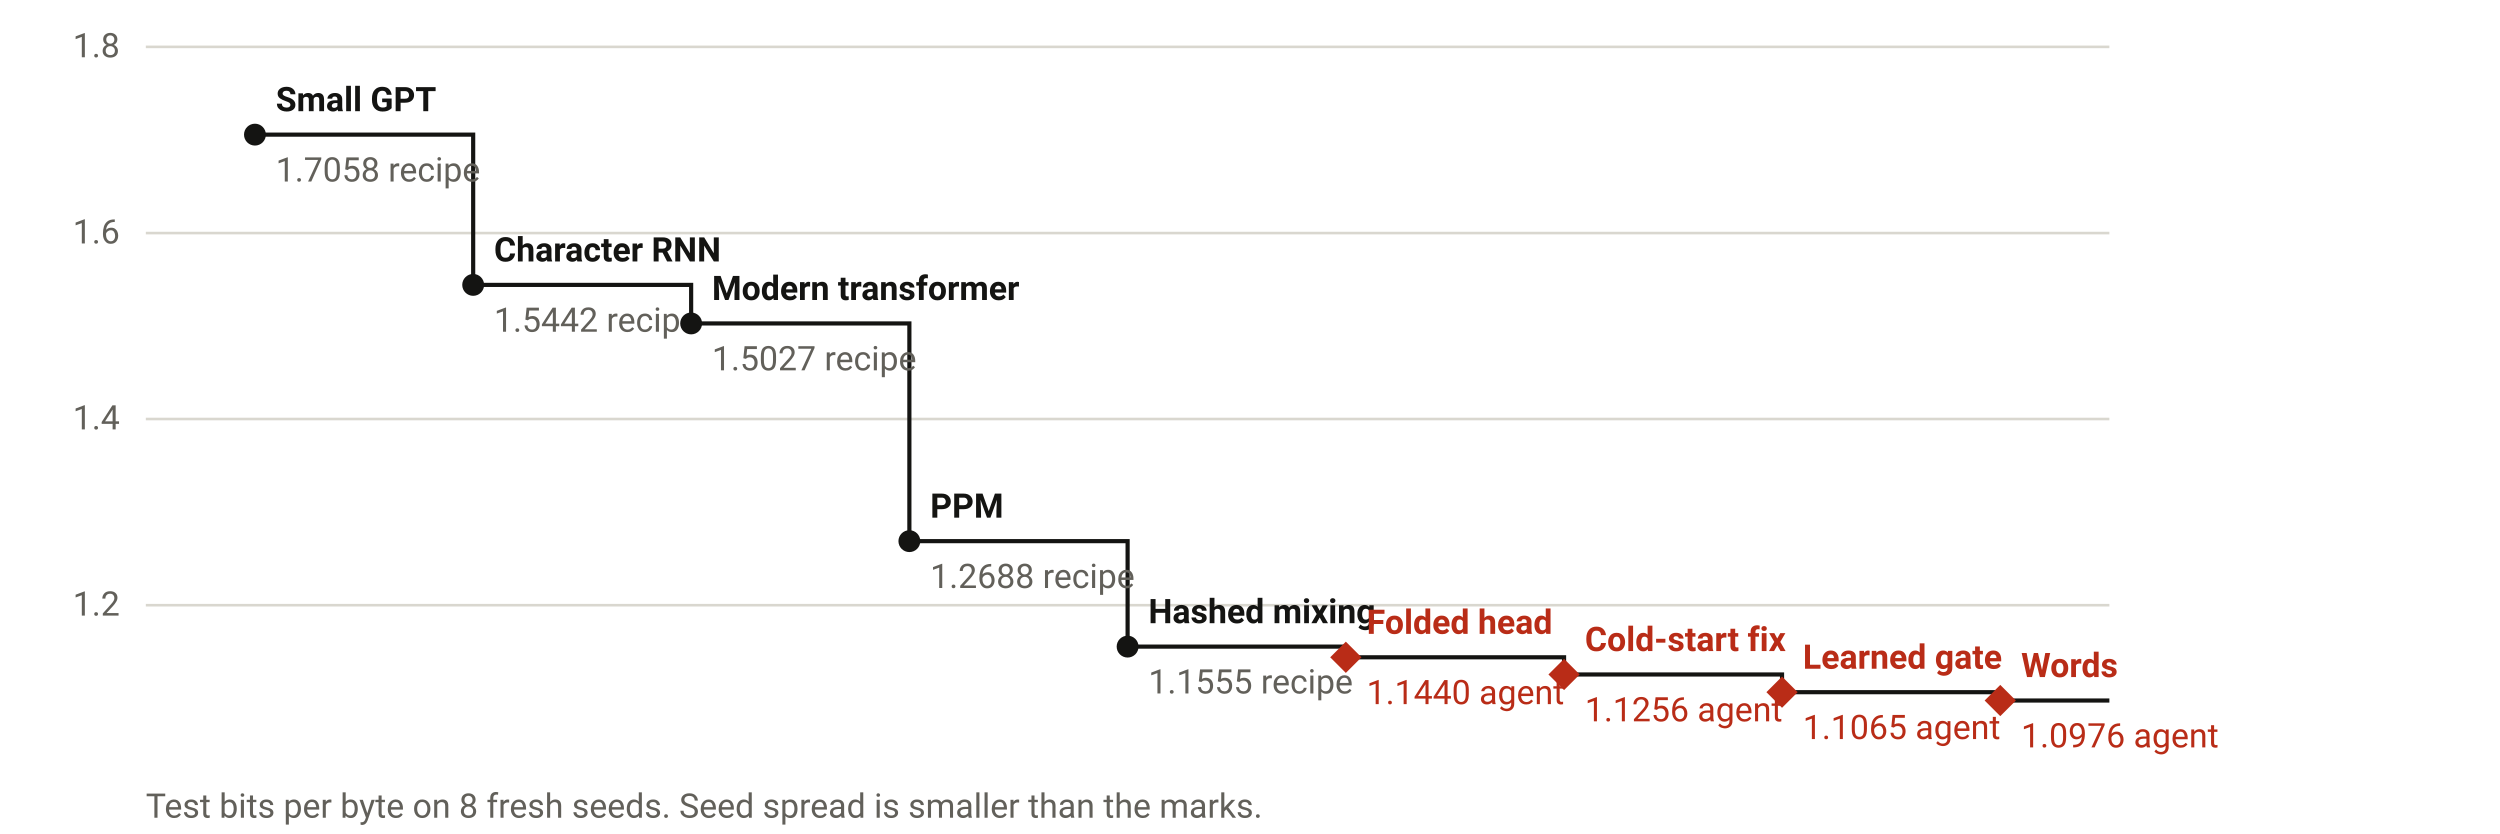
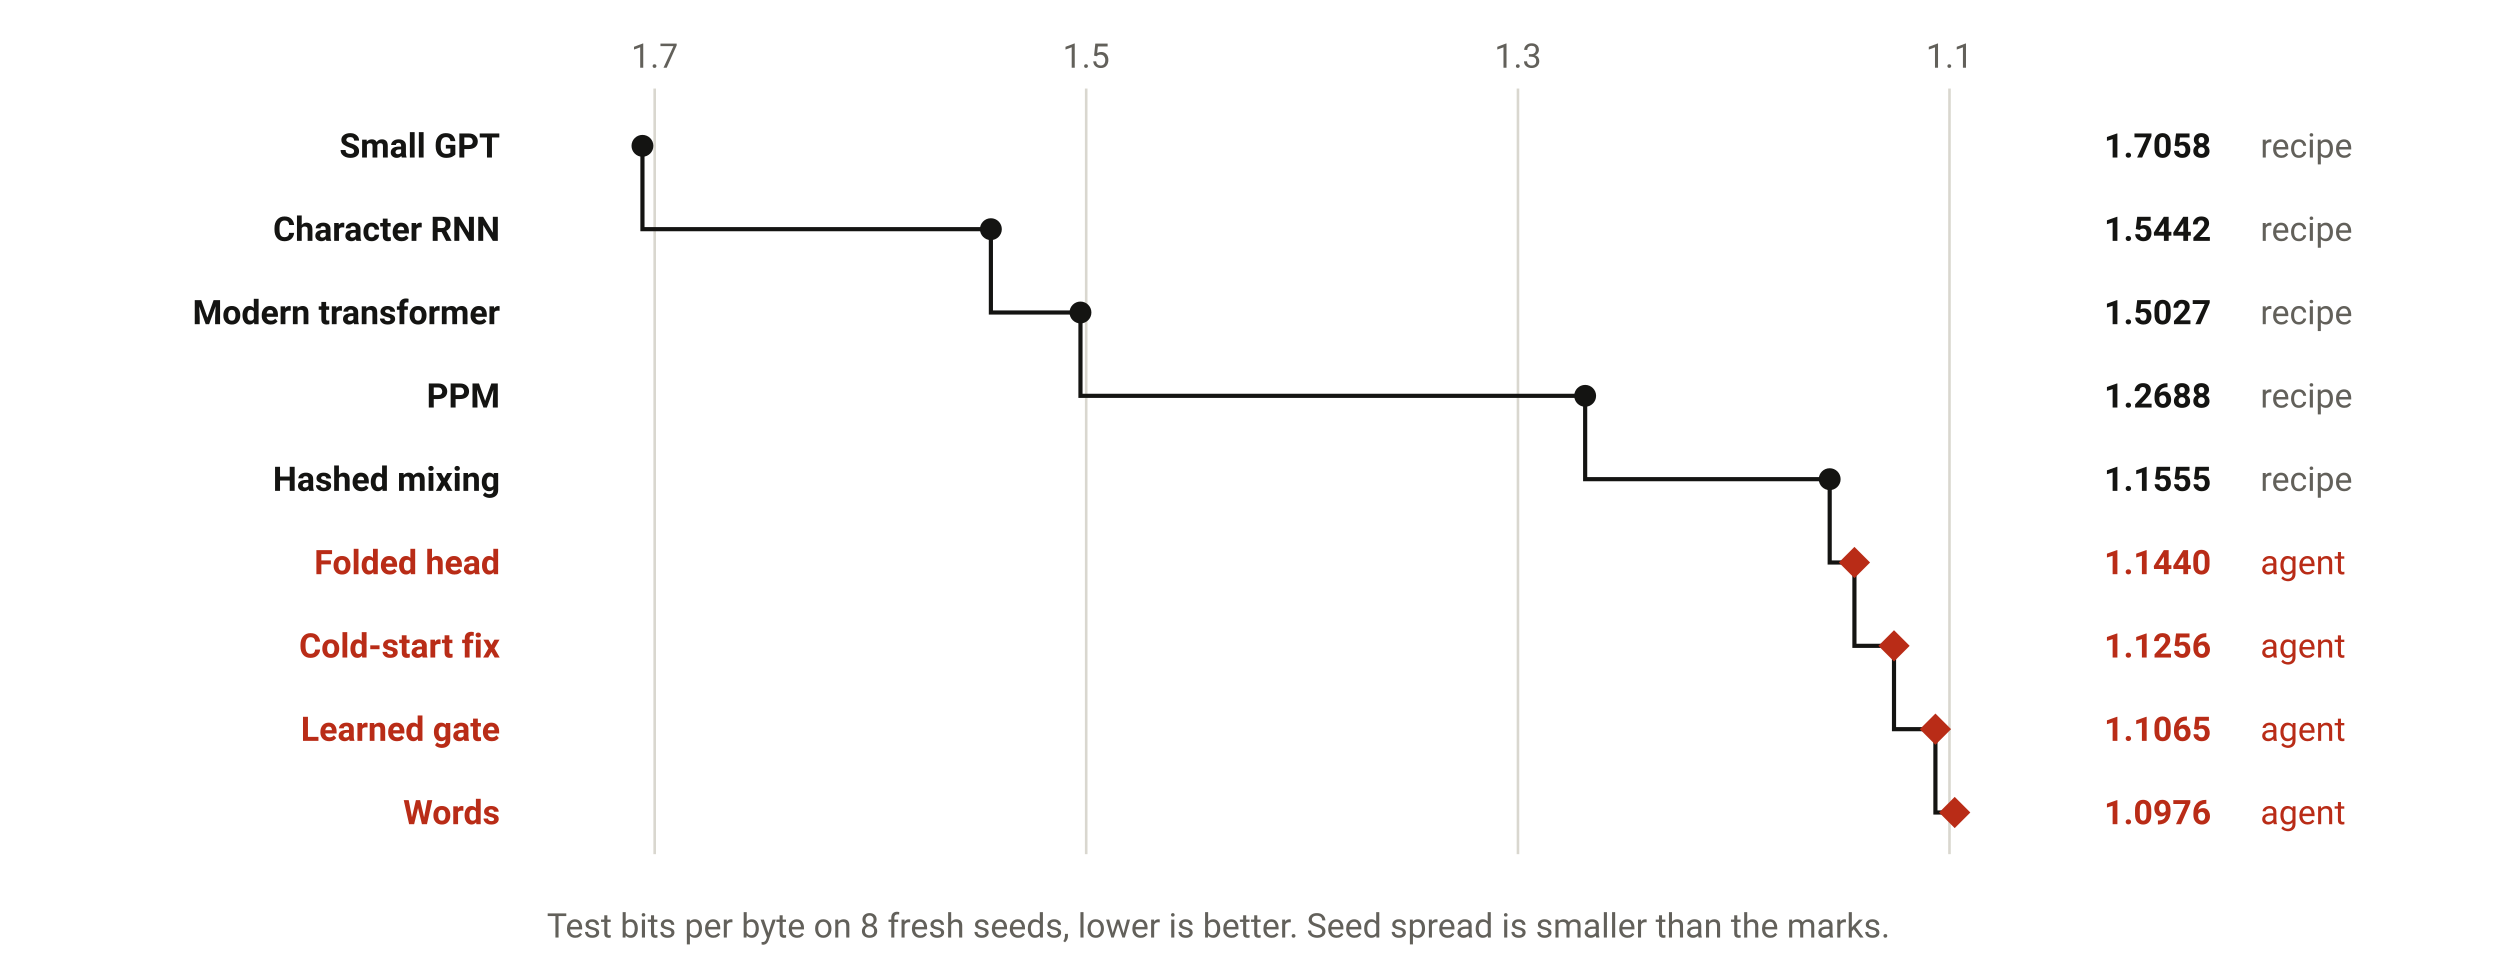
- <svg xmlns="http://www.w3.org/2000/svg" viewBox="0 0 960 320" role="img" aria-label="The record table: test bits per byte falling with each new record">
+ <svg xmlns="http://www.w3.org/2000/svg" viewBox="0 0 960 372" role="img" aria-label="The record table: test bits per byte falling with each new record">
  <style>
.t{font:13px ui-sans-serif,-apple-system,'Segoe UI',Roboto,sans-serif;fill:#141412;font-variant-numeric:tabular-nums}
.m{fill:#62605a}.b{font-weight:600}.a{fill:#b92c17}
.l{fill:none;stroke:#141412;stroke-width:1.6}.la{stroke:#b92c17;stroke-width:2.4}.g{stroke:#d9d7cf;stroke-width:1;fill:none}.ax{stroke:#62605a;stroke-width:1;fill:none}
.p{fill:#141412}.pa{fill:#b92c17}.h{fill:#f6f5f1;stroke:#141412;stroke-width:1.6}.w{stroke:#141412;stroke-width:1.4;fill:none}.wa{stroke:#b92c17;stroke-width:1.8;fill:none}
@media (prefers-color-scheme:dark){.t{fill:#ecebe4}.m{fill:#9b998f}.a{fill:#ff8a6b}.l{stroke:#ecebe4}.la{stroke:#ff8a6b}.g{stroke:#2e2d2a}.ax{stroke:#9b998f}.p{fill:#ecebe4}.pa{fill:#ff8a6b}.h{fill:#111110;stroke:#ecebe4}.w{stroke:#ecebe4}.wa{stroke:#ff8a6b}}
</style>
-   <path class="g" d="M56 232.4H810" />
-   <text class="t m" x="46.0" y="236.4" text-anchor="end">1.2</text>
-   <path class="g" d="M56 160.9H810" />
-   <text class="t m" x="46.0" y="164.9" text-anchor="end">1.4</text>
-   <path class="g" d="M56 89.5H810" />
-   <text class="t m" x="46.0" y="93.5" text-anchor="end">1.6</text>
-   <path class="g" d="M56 18.0H810" />
-   <text class="t m" x="46.0" y="22.0" text-anchor="end">1.8</text>
-   <text class="t m" x="56.0" y="314.0" text-anchor="start">Test bits per byte on 8 fresh seeds. Seed spread is smaller than the marks.</text>
-   <path class="l" d="M97.9 51.7H181.7V109.4H265.4V124.2H349.2V207.8H433.0V248.3H516.8V252.4H600.6V259.0H684.3V265.8H768.1V269.0H810.0" />
-   <circle class="p" cx="97.9" cy="51.7" r="4.2" />
-   <text class="t b" x="105.9" y="42.7" text-anchor="start">Small GPT</text>
-   <text class="t m" x="105.9" y="69.7" text-anchor="start">1.7058  recipe</text>
-   <circle class="p" cx="181.7" cy="109.4" r="4.2" />
-   <text class="t b" x="189.7" y="100.4" text-anchor="start">Character RNN</text>
-   <text class="t m" x="189.7" y="127.4" text-anchor="start">1.5442  recipe</text>
-   <circle class="p" cx="265.4" cy="124.2" r="4.2" />
-   <text class="t b" x="273.4" y="115.2" text-anchor="start">Modern transformer</text>
-   <text class="t m" x="273.4" y="142.2" text-anchor="start">1.5027  recipe</text>
-   <circle class="p" cx="349.2" cy="207.8" r="4.2" />
-   <text class="t b" x="357.2" y="198.8" text-anchor="start">PPM</text>
-   <text class="t m" x="357.2" y="225.8" text-anchor="start">1.2688  recipe</text>
-   <circle class="p" cx="433.0" cy="248.3" r="4.2" />
-   <text class="t b" x="441.0" y="239.3" text-anchor="start">Hashed mixing</text>
-   <text class="t m" x="441.0" y="266.3" text-anchor="start">1.1555  recipe</text>
-   <path class="pa" d="M516.8 246.4L522.8 252.4L516.8 258.4L510.8 252.4Z" />
-   <text class="t a b" x="524.8" y="243.4" text-anchor="start">Folded head</text>
-   <text class="t a" x="524.8" y="270.4" text-anchor="start">1.1440  agent</text>
-   <path class="pa" d="M600.6 253.0L606.6 259.0L600.6 265.0L594.6 259.0Z" />
-   <text class="t a b" x="608.6" y="250.0" text-anchor="start">Cold-start fix</text>
-   <text class="t a" x="608.6" y="277.0" text-anchor="start">1.1256  agent</text>
-   <path class="pa" d="M684.3 259.8L690.3 265.8L684.3 271.8L678.3 265.8Z" />
-   <text class="t a b" x="692.3" y="256.8" text-anchor="start">Learned gate</text>
-   <text class="t a" x="692.3" y="283.8" text-anchor="start">1.1065  agent</text>
-   <path class="pa" d="M768.1 263.0L774.1 269.0L768.1 275.0L762.1 269.0Z" />
-   <text class="t a b" x="776.1" y="260.0" text-anchor="start">Words</text>
-   <text class="t a" x="776.1" y="287.0" text-anchor="start">1.0976  agent</text>
+   <path class="g" d="M251.4 34V328" />
+   <text class="t m" x="251.4" y="26.0" text-anchor="middle">1.7</text>
+   <path class="g" d="M417.1 34V328" />
+   <text class="t m" x="417.1" y="26.0" text-anchor="middle">1.5</text>
+   <path class="g" d="M582.9 34V328" />
+   <text class="t m" x="582.9" y="26.0" text-anchor="middle">1.3</text>
+   <path class="g" d="M748.6 34V328" />
+   <text class="t m" x="748.6" y="26.0" text-anchor="middle">1.1</text>
+   <path class="l" d="M246.7 56.0V88.0H380.5V120.0H414.9V152.0H608.7V184.0H702.6V216.0H712.1V248.0H727.3V280.0H743.2V312.0H750.6" />
+   <text class="t  b" x="192.0" y="60.5" text-anchor="end">Small GPT</text>
+   <circle class="p" cx="246.7" cy="56.0" r="4.2" />
+   <text class="t  b" x="808.0" y="60.5" text-anchor="start">1.7058</text>
+   <text class="t m" x="868.0" y="60.5" text-anchor="start">recipe</text>
+   <text class="t  b" x="192.0" y="92.5" text-anchor="end">Character RNN</text>
+   <circle class="p" cx="380.5" cy="88.0" r="4.2" />
+   <text class="t  b" x="808.0" y="92.5" text-anchor="start">1.5442</text>
+   <text class="t m" x="868.0" y="92.5" text-anchor="start">recipe</text>
+   <text class="t  b" x="192.0" y="124.5" text-anchor="end">Modern transformer</text>
+   <circle class="p" cx="414.9" cy="120.0" r="4.2" />
+   <text class="t  b" x="808.0" y="124.5" text-anchor="start">1.5027</text>
+   <text class="t m" x="868.0" y="124.5" text-anchor="start">recipe</text>
+   <text class="t  b" x="192.0" y="156.5" text-anchor="end">PPM</text>
+   <circle class="p" cx="608.7" cy="152.0" r="4.2" />
+   <text class="t  b" x="808.0" y="156.5" text-anchor="start">1.2688</text>
+   <text class="t m" x="868.0" y="156.5" text-anchor="start">recipe</text>
+   <text class="t  b" x="192.0" y="188.5" text-anchor="end">Hashed mixing</text>
+   <circle class="p" cx="702.6" cy="184.0" r="4.2" />
+   <text class="t  b" x="808.0" y="188.5" text-anchor="start">1.1555</text>
+   <text class="t m" x="868.0" y="188.5" text-anchor="start">recipe</text>
+   <text class="t a b" x="192.0" y="220.5" text-anchor="end">Folded head</text>
+   <path class="pa" d="M712.1 210.0L718.1 216.0L712.1 222.0L706.1 216.0Z" />
+   <text class="t a b" x="808.0" y="220.5" text-anchor="start">1.1440</text>
+   <text class="t a" x="868.0" y="220.5" text-anchor="start">agent</text>
+   <text class="t a b" x="192.0" y="252.5" text-anchor="end">Cold-start fix</text>
+   <path class="pa" d="M727.3 242.0L733.3 248.0L727.3 254.0L721.3 248.0Z" />
+   <text class="t a b" x="808.0" y="252.5" text-anchor="start">1.1256</text>
+   <text class="t a" x="868.0" y="252.5" text-anchor="start">agent</text>
+   <text class="t a b" x="192.0" y="284.5" text-anchor="end">Learned gate</text>
+   <path class="pa" d="M743.2 274.0L749.2 280.0L743.2 286.0L737.2 280.0Z" />
+   <text class="t a b" x="808.0" y="284.5" text-anchor="start">1.1065</text>
+   <text class="t a" x="868.0" y="284.5" text-anchor="start">agent</text>
+   <text class="t a b" x="192.0" y="316.5" text-anchor="end">Words</text>
+   <path class="pa" d="M750.6 306.0L756.6 312.0L750.6 318.0L744.6 312.0Z" />
+   <text class="t a b" x="808.0" y="316.5" text-anchor="start">1.0976</text>
+   <text class="t a" x="868.0" y="316.5" text-anchor="start">agent</text>
+   <text class="t m" x="210.0" y="360.0" text-anchor="start">Test bits per byte on 8 fresh seeds, lower is better. Seed spread is smaller than the marks.</text>
</svg>
